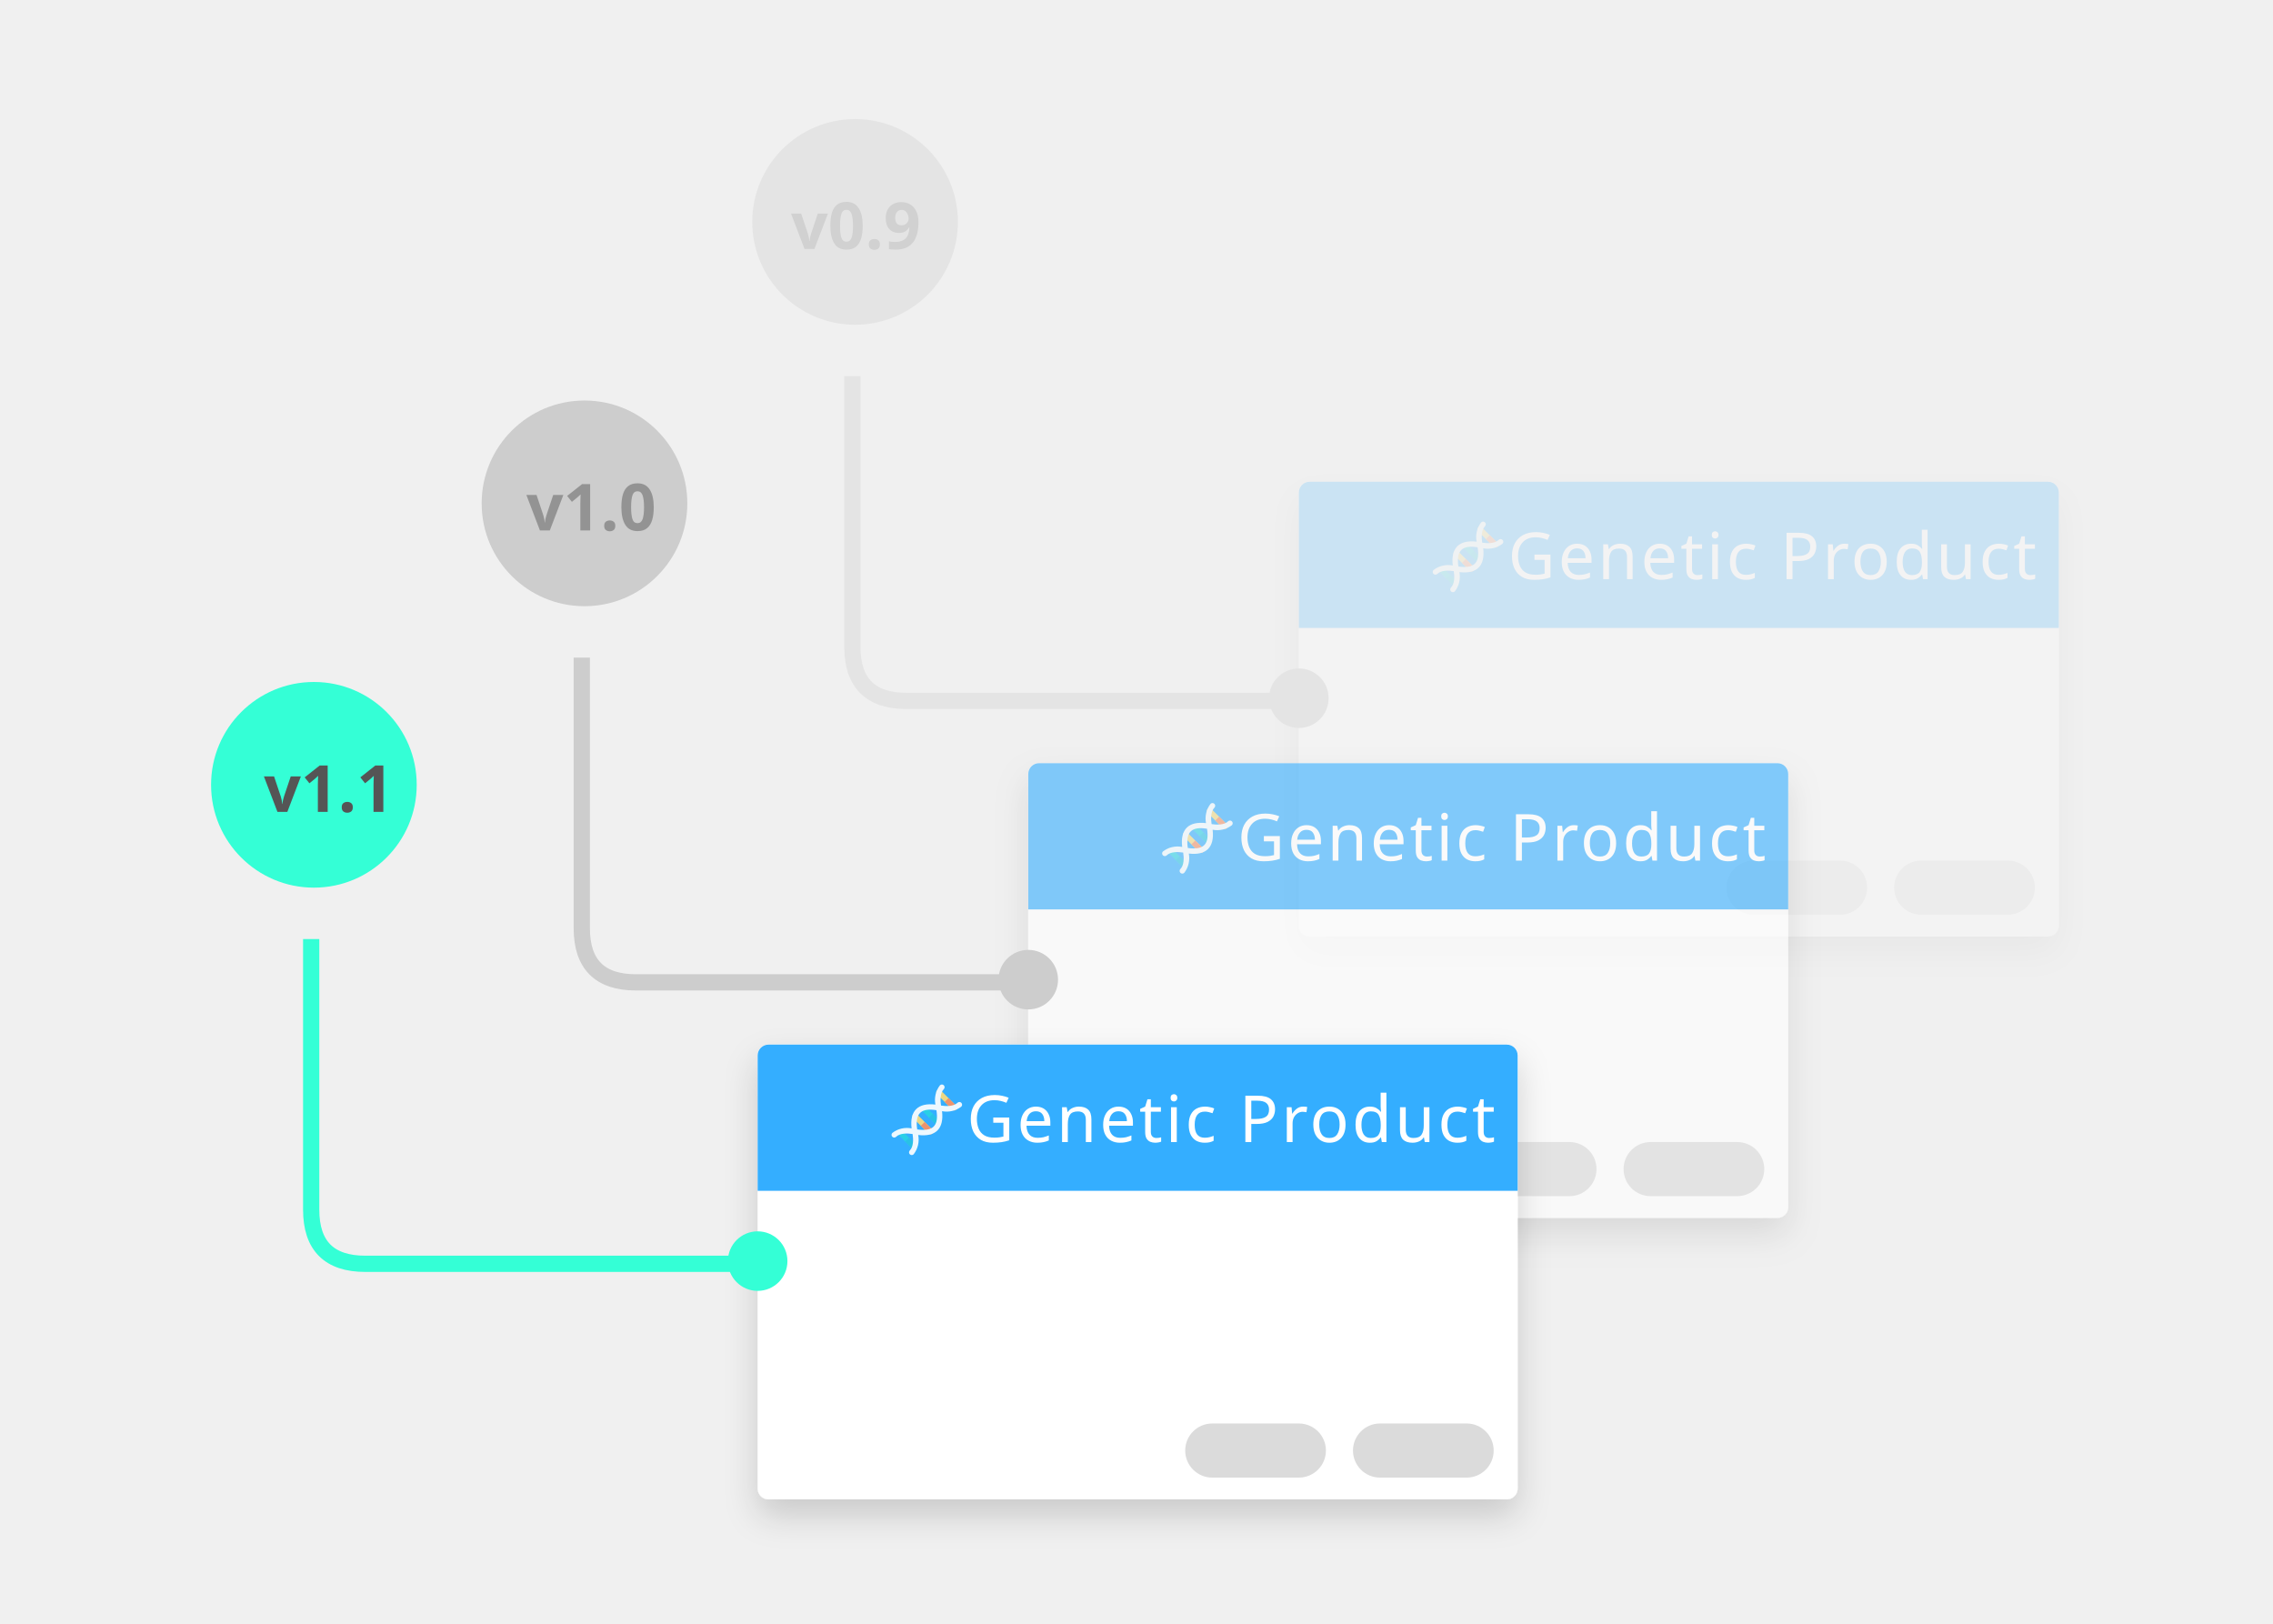
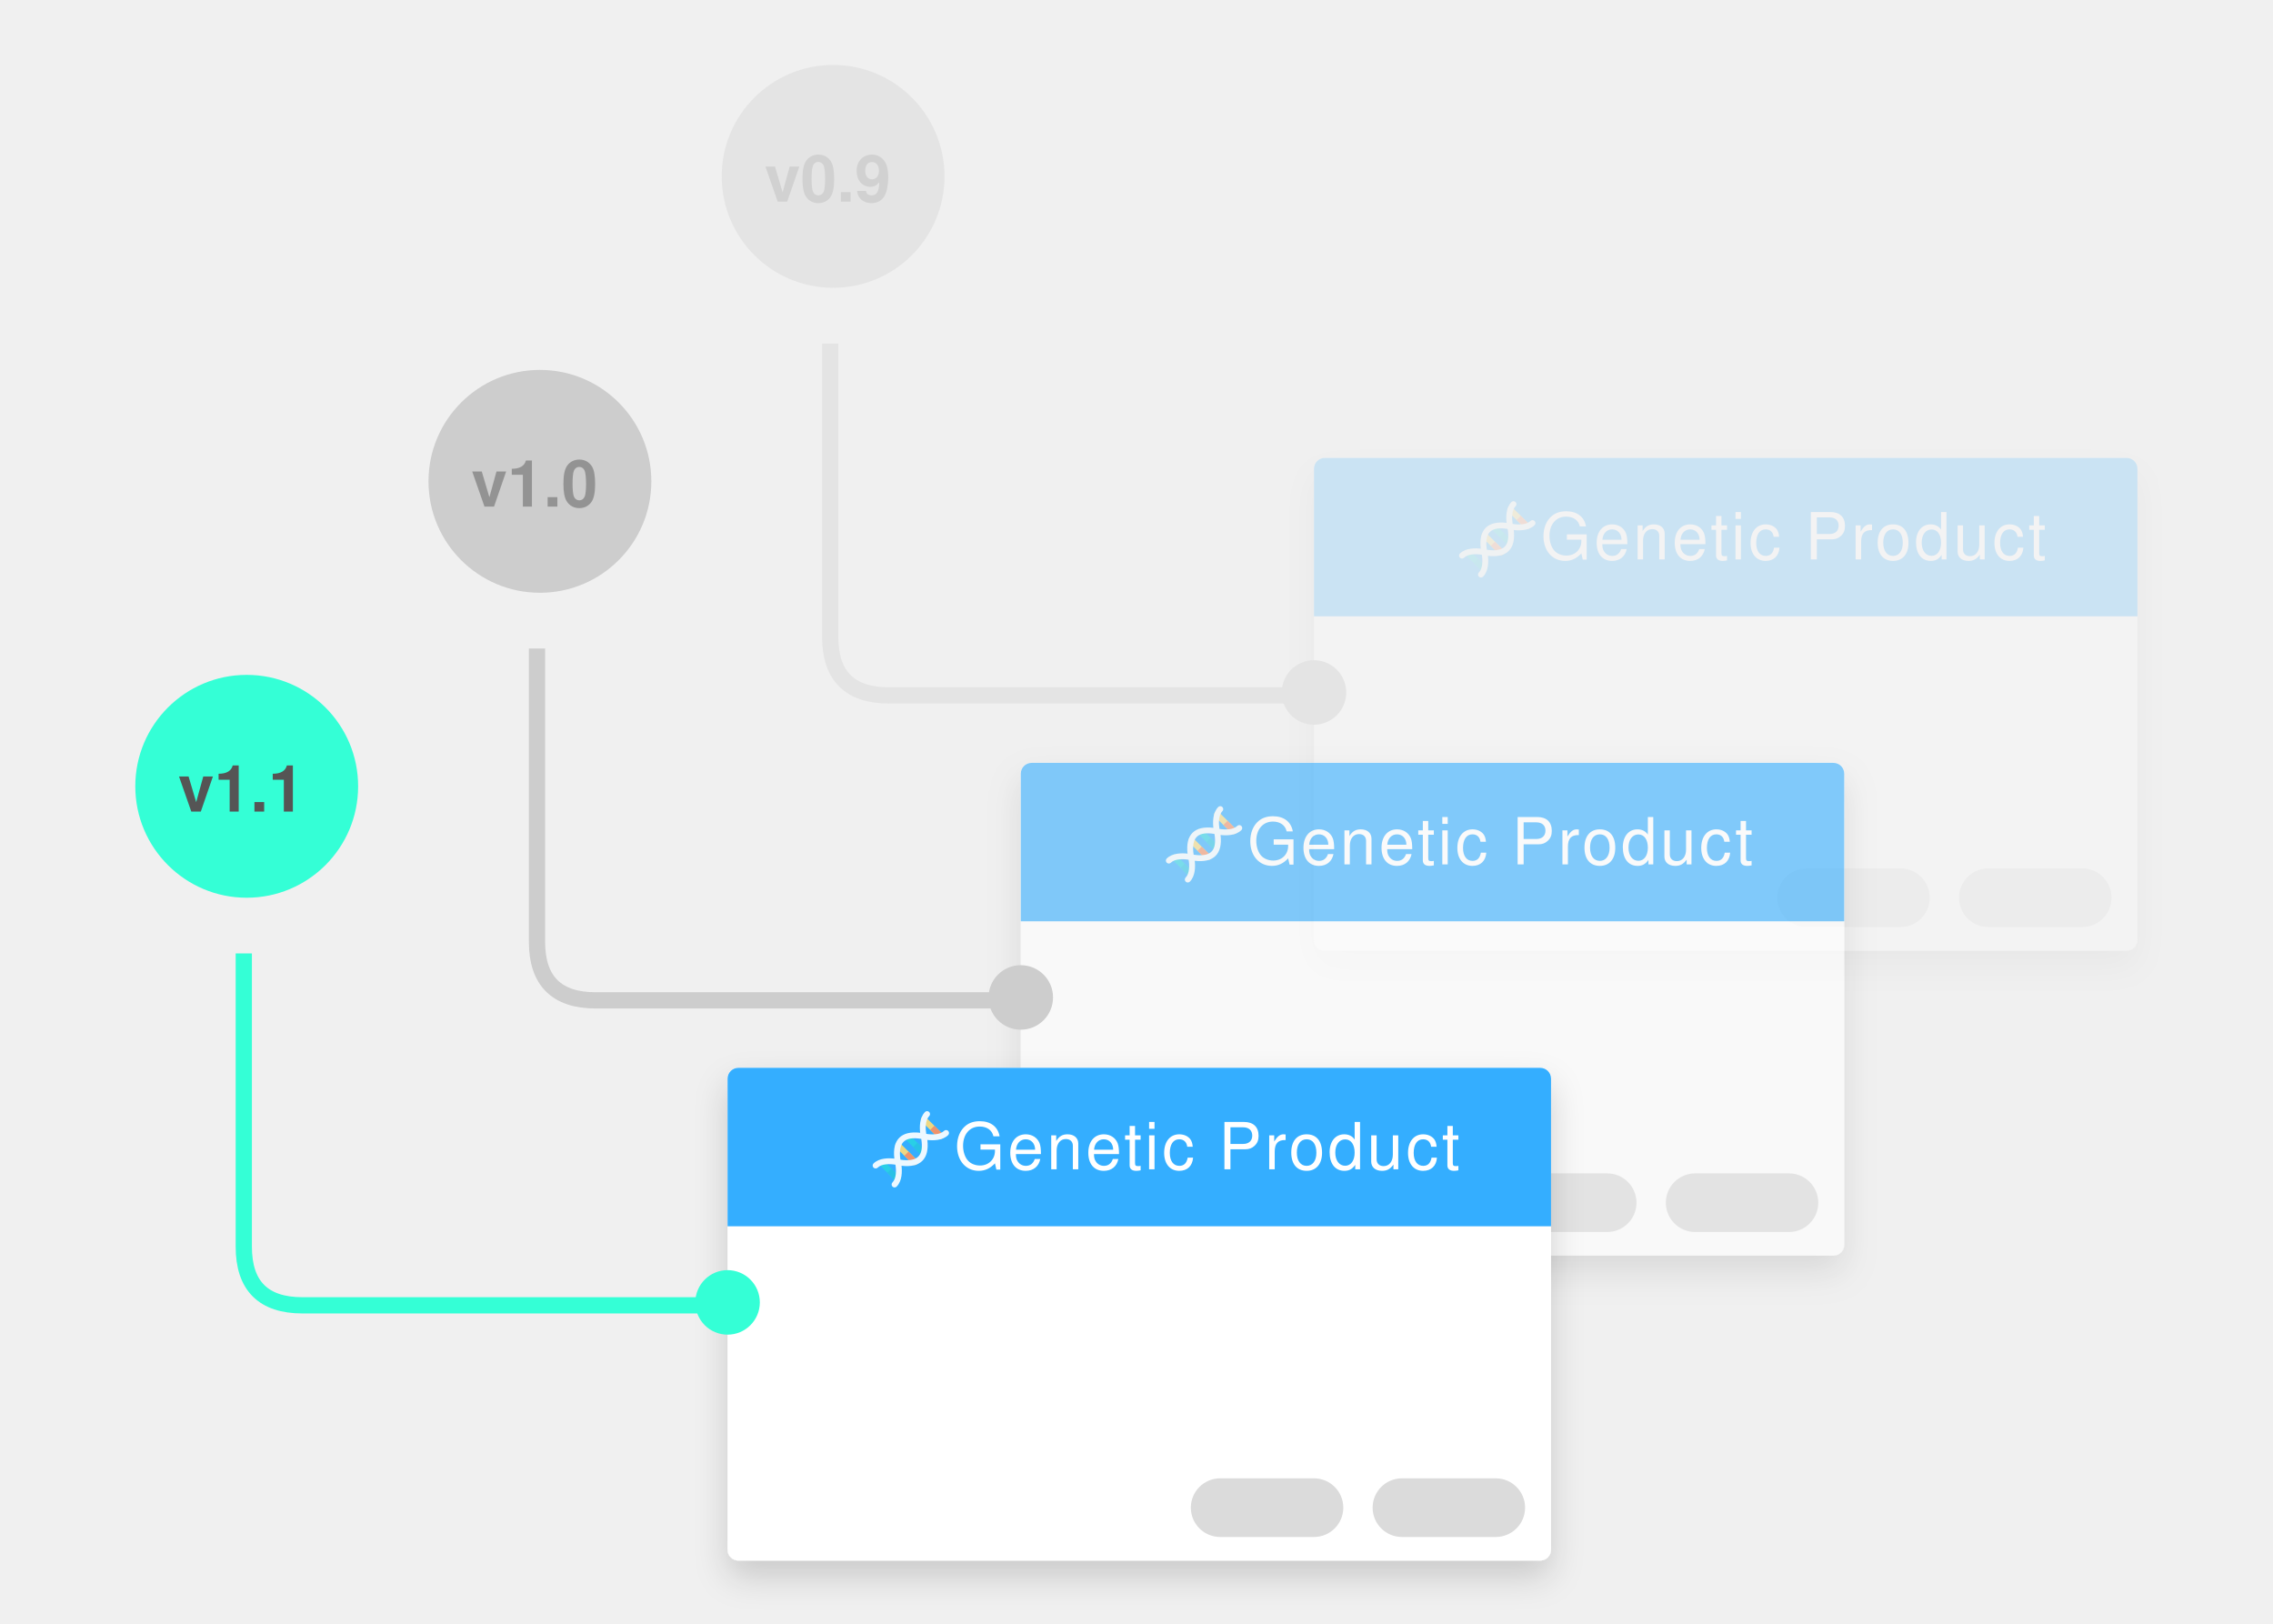
- <svg xmlns="http://www.w3.org/2000/svg" viewBox="-741 5860 420 300">
+ <svg xmlns="http://www.w3.org/2000/svg" viewBox="-736 8446 420 300">
  <defs>
-     <style>.a{clip-path:url(#h);}.b{opacity:0.2;}.c,.f{fill:#fff;}.d{fill:#dbdbdb;}.e{fill:#34aeff;}.f,.n{font-size:12px;}.f{font-family:Antipasto-ExtraLight, Antipasto;font-weight:200;letter-spacing:0.045em;}.g{opacity:0.91;}.h{fill:#ffdb77;}.i{fill:#ff905e;}.j{fill:#28d2e4;}.k{fill:#28c3e4;}.l,.p{fill:none;stroke-miterlimit:10;stroke-width:3px;}.l{stroke:#b5b5b5;}.m{fill:#b5b5b5;}.n{fill:#555;font-family:Quicksand-Bold, Quicksand;font-weight:700;}.o{opacity:0.6;}.p{stroke:#34ffd6;}.q{fill:#34ffd6;}.r{filter:url(#e);}.s{filter:url(#c);}.t{filter:url(#a);}</style>
-     <filter id="a" x="-510" y="5943.003" width="158.425" height="102.015" filterUnits="userSpaceOnUse">
+     <style>
+       .cls-1 {
+         clip-path: url(#clip-ixAnypoint-updates_1);
+       }
+ 
+       .cls-2 {
+         opacity: 0.2;
+       }
+ 
+       .cls-3, .cls-6 {
+         fill: #fff;
+       }
+ 
+       .cls-4 {
+         fill: #dbdbdb;
+       }
+ 
+       .cls-5 {
+         fill: #34aeff;
+       }
+ 
+       .cls-14, .cls-6 {
+         font-size: 12px;
+       }
+ 
+       .cls-6 {
+         font-family: Helvetica;
+         letter-spacing: 0.045em;
+       }
+ 
+       .cls-7 {
+         opacity: 0.91;
+       }
+ 
+       .cls-8 {
+         fill: #ffdb77;
+       }
+ 
+       .cls-9 {
+         fill: #ff905e;
+       }
+ 
+       .cls-10 {
+         fill: #28d2e4;
+       }
+ 
+       .cls-11 {
+         fill: #28c3e4;
+       }
+ 
+       .cls-12, .cls-16 {
+         fill: none;
+         stroke-miterlimit: 10;
+         stroke-width: 3px;
+       }
+ 
+       .cls-12 {
+         stroke: #b5b5b5;
+       }
+ 
+       .cls-13 {
+         fill: #b5b5b5;
+       }
+ 
+       .cls-14 {
+         fill: #555;
+         font-family: Helvetica-Bold, Helvetica;
+         font-weight: 700;
+       }
+ 
+       .cls-15 {
+         opacity: 0.6;
+       }
+ 
+       .cls-16 {
+         stroke: #34ffd6;
+       }
+ 
+       .cls-17 {
+         fill: #34ffd6;
+       }
+ 
+       .cls-18 {
+         filter: url(#Rectangle_84-3);
+       }
+ 
+       .cls-19 {
+         filter: url(#Rectangle_84-2);
+       }
+ 
+       .cls-20 {
+         filter: url(#Rectangle_84);
+       }
+     </style>
+     <filter id="Rectangle_84" x="-502.206" y="8524.602" width="170.158" height="109.034" filterUnits="userSpaceOnUse">
      <feOffset dy="3" input="SourceAlpha" />
-       <feGaussianBlur stdDeviation="3" result="b" />
+       <feGaussianBlur stdDeviation="3" result="blur" />
      <feFlood flood-opacity="0.161" />
-       <feComposite operator="in" in2="b" />
+       <feComposite operator="in" in2="blur" />
      <feComposite in="SourceGraphic" />
    </filter>
-     <filter id="c" x="-560" y="5995.003" width="158.425" height="102.015" filterUnits="userSpaceOnUse">
+     <filter id="Rectangle_84-2" x="-556.383" y="8580.945" width="170.158" height="109.034" filterUnits="userSpaceOnUse">
      <feOffset dy="3" input="SourceAlpha" />
-       <feGaussianBlur stdDeviation="3" result="d" />
+       <feGaussianBlur stdDeviation="3" result="blur-2" />
      <feFlood flood-opacity="0.161" />
-       <feComposite operator="in" in2="d" />
+       <feComposite operator="in" in2="blur-2" />
      <feComposite in="SourceGraphic" />
    </filter>
-     <filter id="e" x="-610" y="6047.003" width="158.425" height="102.015" filterUnits="userSpaceOnUse">
+     <filter id="Rectangle_84-3" x="-610.561" y="8637.291" width="170.158" height="109.034" filterUnits="userSpaceOnUse">
      <feOffset dy="3" input="SourceAlpha" />
-       <feGaussianBlur stdDeviation="3" result="f" />
+       <feGaussianBlur stdDeviation="3" result="blur-3" />
      <feFlood flood-opacity="0.161" />
-       <feComposite operator="in" in2="f" />
+       <feComposite operator="in" in2="blur-3" />
      <feComposite in="SourceGraphic" />
    </filter>
-     <clipPath id="h">
-       <rect x="-741" y="5860" width="420" height="300" />
+     <clipPath id="clip-ixAnypoint-updates_1">
+       <rect x="-736" y="8446" width="420" height="300" />
    </clipPath>
  </defs>
-   <g id="g" class="a">
-     <g transform="translate(-2105 2779)">
-       <g class="b" transform="translate(389 -2)">
-         <g transform="translate(1026 1369)">
-           <g transform="translate(-755 1050)">
-             <g class="t" transform="matrix(1, 0, 0, 1, 1445, -5196)">
-               <rect class="c" width="140.425" height="84.015" rx="2" transform="translate(-501 5949)" />
-             </g>
-             <rect class="d" width="26" height="10" rx="5" transform="translate(1023 823)" />
-             <rect class="d" width="26" height="10" rx="5" transform="translate(1054 823)" />
-             <path class="e" d="M2,0H138.425a2,2,0,0,1,2,2V27.015a0,0,0,0,1,0,0H0a0,0,0,0,1,0,0V2A2,2,0,0,1,2,0Z" transform="translate(944 753.003)" />
-           </g>
-           <g transform="translate(165.064 1709.003)">
-             <g transform="translate(62.581 101)">
-               <text class="f" transform="translate(0 11)">
+   <g id="ixAnypoint-updates_1" data-name="ixAnypoint-updates – 1" class="cls-1">
+     <g id="Group_747" data-name="Group 747" transform="translate(-2114 5355)">
+       <g id="Group_559" data-name="Group 559" class="cls-2" transform="translate(1511.355 3103)">
+         <g id="Group_550" data-name="Group 550" transform="translate(109.439 72.601)">
+           <g id="Group_302" data-name="Group 302" transform="translate(0 0)">
+             <g class="cls-20" transform="matrix(1, 0, 0, 1, 493.21, -8530.6)">
+               <rect id="Rectangle_84-4" data-name="Rectangle 84" class="cls-3" width="152.158" height="91.035" rx="2" transform="translate(-493.21 8530.6)" />
+             </g>
+             <g id="Group_223" data-name="Group 223" transform="translate(85.601 75.845)">
+               <rect id="Rectangle_85" data-name="Rectangle 85" class="cls-4" width="28.172" height="10.836" rx="5.418" />
+               <rect id="Rectangle_86" data-name="Rectangle 86" class="cls-4" width="28.172" height="10.836" rx="5.418" transform="translate(33.59)" />
+             </g>
+             <path id="Rectangle_154" data-name="Rectangle 154" class="cls-5" d="M2,0H150.158a2,2,0,0,1,2,2V29.272a0,0,0,0,1,0,0H0a0,0,0,0,1,0,0V2A2,2,0,0,1,2,0Z" transform="translate(0 0)" />
+           </g>
+           <g id="Group_364" data-name="Group 364" transform="translate(26.798 7.982)">
+             <g id="Group_62" data-name="Group 62" transform="translate(15.076 1.77)">
+               <text id="Genetic_Product" data-name="Genetic Product" class="cls-6" transform="translate(0 9)">
                <tspan x="0" y="0">Genetic Product</tspan>
              </text>
            </g>
-             <g class="g" transform="translate(48.667 101.366)">
-               <path class="h" d="M154.044,213.642,151.2,210.8a.5.5,0,1,1,.71-.71l2.844,2.844a.5.5,0,1,1-.71.71Z" transform="translate(-147.204 -204.591)" />
-               <path class="i" d="M214.764,272.941l-1.422-1.422-.71.71,1.422,1.422a.5.5,0,0,0,.71-.71Z" transform="translate(-207.214 -264.6)" />
-               <path class="h" d="M326.9,40.785l-2.844-2.844a.5.5,0,1,1,.71-.71l2.844,2.844a.5.5,0,0,1-.71.71Z" transform="translate(-315.656 -36.139)" />
-               <path class="i" d="M387.62,100.085,386.2,98.663l-.71.71,1.422,1.422a.5.5,0,1,0,.71-.71Z" transform="translate(-375.666 -96.149)" />
-               <path class="j" d="M40.077,327.614l-2.844-2.844a.5.5,0,1,1,.71-.71l2.844,2.844a.5.5,0,0,1-.71.71Z" transform="translate(-36.141 -315.66)" />
-               <path class="k" d="M100.795,386.91l-1.422-1.422-.71.71,1.422,1.422a.5.5,0,1,0,.71-.71Z" transform="translate(-96.149 -375.665)" />
-               <path class="j" d="M212.931,154.754l-2.844-2.844a.5.5,0,1,1,.71-.71l2.844,2.844a.5.5,0,0,1-.71.71Z" transform="translate(-204.59 -147.204)" />
-               <path class="k" d="M273.652,214.054l-1.422-1.422-.71.71,1.422,1.422a.5.5,0,0,0,.71-.71Z" transform="translate(-264.602 -207.214)" />
-               <path class="c" d="M9.338,4.932A4.435,4.435,0,0,0,12.9,4.09a.5.5,0,1,0-.71-.71c-.687.687-2.079.669-3.039.512-.135-.806-.211-2.31.515-3.036a.5.5,0,0,0-.71-.71,4.435,4.435,0,0,0-.842,3.563c-3.2-.378-4.791,1.136-4.4,4.4a4.435,4.435,0,0,0-3.563.842.5.5,0,0,0,.71.71c.686-.686,2.074-.67,3.036-.512.157.962.174,2.35-.512,3.036a.5.5,0,0,0,.71.71,4.435,4.435,0,0,0,.842-3.563C8.133,9.715,9.725,8.2,9.338,4.932ZM8.3,4.749c.452,2.765-.589,3.645-2.5,3.638A6.785,6.785,0,0,1,4.751,8.3a6.783,6.783,0,0,1-.09-1.048C4.654,5.384,5.485,4.288,8.3,4.749Z" transform="translate(-0.002 0)" />
-             </g>
-           </g>
-         </g>
-         <path class="l" d="M415,120H345q-10,0-10-10V60" transform="translate(797.5 3092.5)" />
-         <path class="m" d="M5.5,0A5.5,5.5,0,1,1,0,5.5,5.5,5.5,0,0,1,5.5,0Z" transform="translate(1209.5 3217.5) rotate(-90)" />
-         <g transform="translate(122 -304)">
-           <path class="m" d="M19,0A19,19,0,1,1,0,19,19,19,0,0,1,19,0Z" transform="translate(992 3409)" />
-           <text class="n" transform="translate(1011 3433)">
-             <tspan x="-11.838" y="0">v0.9</tspan>
-           </text>
+             <g id="dna" class="cls-7" transform="translate(0 0)">
+               <path id="Path_89" data-name="Path 89" class="cls-8" d="M154.294,213.951l-3.082-3.082a.544.544,0,0,1,.769-.769l3.082,3.082a.544.544,0,1,1-.769.769Z" transform="translate(-146.882 -204.144)" />
+               <path id="Path_90" data-name="Path 90" class="cls-9" d="M214.942,273.06l-1.541-1.541-.769.769,1.541,1.541a.544.544,0,1,0,.769-.769Z" transform="translate(-206.761 -264.022)" />
+               <path id="Path_91" data-name="Path 91" class="cls-8" d="M327.15,41.094l-3.082-3.082a.544.544,0,1,1,.769-.769l3.082,3.082a.544.544,0,0,1-.769.769Z" transform="translate(-314.966 -36.06)" />
+               <path id="Path_92" data-name="Path 92" class="cls-9" d="M387.8,100.2l-1.541-1.541-.769.769,1.541,1.541a.544.544,0,0,0,.769-.769Z" transform="translate(-374.845 -95.939)" />
+               <path id="Path_93" data-name="Path 93" class="cls-10" d="M40.327,327.923l-3.082-3.082a.544.544,0,1,1,.769-.769l3.082,3.082a.544.544,0,0,1-.769.769Z" transform="translate(-36.062 -314.97)" />
+               <path id="Path_94" data-name="Path 94" class="cls-11" d="M100.973,387.029l-1.541-1.541-.769.769L100.2,387.8a.544.544,0,0,0,.769-.769Z" transform="translate(-95.939 -374.845)" />
+               <path id="Path_95" data-name="Path 95" class="cls-10" d="M213.181,155.063l-3.082-3.082a.544.544,0,1,1,.769-.769l3.082,3.082a.544.544,0,0,1-.769.769Z" transform="translate(-204.143 -146.882)" />
+               <path id="Path_96" data-name="Path 96" class="cls-11" d="M273.83,214.173l-1.541-1.541-.769.769,1.541,1.541a.544.544,0,0,0,.769-.769Z" transform="translate(-264.023 -206.761)" />
+               <path id="Path_97" data-name="Path 97" class="cls-3" d="M10.118,5.344c1.026.121,2.8.144,3.86-.912a.544.544,0,0,0-.769-.769c-.745.745-2.252.725-3.293.554-.146-.873-.228-2.5.558-3.289A.544.544,0,0,0,9.706.159C8.65,1.215,8.672,2.993,8.794,4.019,5.327,3.609,3.6,5.251,4.021,8.792,3,8.671,1.217,8.648.161,9.7a.544.544,0,0,0,.769.769c.743-.743,2.247-.725,3.29-.555.171,1.042.189,2.546-.555,3.29a.544.544,0,0,0,.769.769c1.056-1.056,1.034-2.834.912-3.86C8.812,10.526,10.537,8.885,10.118,5.344Zm-1.126-.2c.49,3-.638,3.95-2.709,3.942a7.352,7.352,0,0,1-1.136-.1,7.35,7.35,0,0,1-.1-1.136C5.043,5.834,5.943,4.647,8.992,5.146Z" transform="translate(-0.002 0)" />
+             </g>
+           </g>
+         </g>
+         <g id="Group_555" data-name="Group 555">
+           <g id="Group_554" data-name="Group 554" transform="translate(20.046 51.469)">
+             <path id="Path_787" data-name="Path 787" class="cls-12" d="M421.684,125.013H345.836Q335,125.013,335,114.178V60" transform="translate(-335 -60)" />
+             <path id="Path_788" data-name="Path 788" class="cls-13" d="M5.96,0A5.96,5.96,0,1,1,0,5.96,5.96,5.96,0,0,1,5.96,0Z" transform="translate(83.434 70.431) rotate(-90)" />
+           </g>
+           <g id="Group_553" data-name="Group 553">
+             <path id="Path_789" data-name="Path 789" class="cls-13" d="M20.587,0A20.587,20.587,0,1,1,0,20.587,20.587,20.587,0,0,1,20.587,0Z" />
+             <text id="v0.9" class="cls-14" transform="translate(19.585 25.253)">
+               <tspan x="-11.678" y="0">v0.9</tspan>
+             </text>
+           </g>
        </g>
      </g>
-       <g class="o" transform="translate(339 50)">
-         <g transform="translate(1026 1369)">
-           <g transform="translate(-755 1050)">
-             <g class="s" transform="matrix(1, 0, 0, 1, 1495, -5248)">
-               <rect class="c" width="140.425" height="84.015" rx="2" transform="translate(-551 6001)" />
-             </g>
-             <rect class="d" width="26" height="10" rx="5" transform="translate(1023 823)" />
-             <rect class="d" width="26" height="10" rx="5" transform="translate(1054 823)" />
-             <path class="e" d="M2,0H138.425a2,2,0,0,1,2,2V27.015a0,0,0,0,1,0,0H0a0,0,0,0,1,0,0V2A2,2,0,0,1,2,0Z" transform="translate(944 753.003)" />
-           </g>
-           <g transform="translate(165.064 1709.003)">
-             <g transform="translate(62.581 101)">
-               <text class="f" transform="translate(0 11)">
+       <g id="Group_560" data-name="Group 560" class="cls-15" transform="translate(1457.178 3159.345)">
+         <g id="Group_550-2" data-name="Group 550" transform="translate(109.439 72.601)">
+           <g id="Group_302-2" data-name="Group 302" transform="translate(0 0)">
+             <g class="cls-19" transform="matrix(1, 0, 0, 1, 547.38, -8586.95)">
+               <rect id="Rectangle_84-5" data-name="Rectangle 84" class="cls-3" width="152.158" height="91.035" rx="2" transform="translate(-547.38 8586.95)" />
+             </g>
+             <g id="Group_223-2" data-name="Group 223" transform="translate(85.601 75.845)">
+               <rect id="Rectangle_85-2" data-name="Rectangle 85" class="cls-4" width="28.172" height="10.836" rx="5.418" />
+               <rect id="Rectangle_86-2" data-name="Rectangle 86" class="cls-4" width="28.172" height="10.836" rx="5.418" transform="translate(33.59)" />
+             </g>
+             <path id="Rectangle_154-2" data-name="Rectangle 154" class="cls-5" d="M2,0H150.158a2,2,0,0,1,2,2V29.272a0,0,0,0,1,0,0H0a0,0,0,0,1,0,0V2A2,2,0,0,1,2,0Z" transform="translate(0 0)" />
+           </g>
+           <g id="Group_364-2" data-name="Group 364" transform="translate(26.798 7.982)">
+             <g id="Group_62-2" data-name="Group 62" transform="translate(15.076 1.77)">
+               <text id="Genetic_Product-2" data-name="Genetic Product" class="cls-6" transform="translate(0 9)">
                <tspan x="0" y="0">Genetic Product</tspan>
              </text>
            </g>
-             <g class="g" transform="translate(48.667 101.366)">
-               <path class="h" d="M154.044,213.642,151.2,210.8a.5.5,0,1,1,.71-.71l2.844,2.844a.5.5,0,1,1-.71.71Z" transform="translate(-147.204 -204.591)" />
-               <path class="i" d="M214.764,272.941l-1.422-1.422-.71.71,1.422,1.422a.5.5,0,0,0,.71-.71Z" transform="translate(-207.214 -264.6)" />
-               <path class="h" d="M326.9,40.785l-2.844-2.844a.5.5,0,1,1,.71-.71l2.844,2.844a.5.5,0,0,1-.71.71Z" transform="translate(-315.656 -36.139)" />
-               <path class="i" d="M387.62,100.085,386.2,98.663l-.71.71,1.422,1.422a.5.5,0,1,0,.71-.71Z" transform="translate(-375.666 -96.149)" />
-               <path class="j" d="M40.077,327.614l-2.844-2.844a.5.5,0,1,1,.71-.71l2.844,2.844a.5.5,0,0,1-.71.71Z" transform="translate(-36.141 -315.66)" />
-               <path class="k" d="M100.795,386.91l-1.422-1.422-.71.71,1.422,1.422a.5.5,0,1,0,.71-.71Z" transform="translate(-96.149 -375.665)" />
-               <path class="j" d="M212.931,154.754l-2.844-2.844a.5.5,0,1,1,.71-.71l2.844,2.844a.5.5,0,0,1-.71.71Z" transform="translate(-204.59 -147.204)" />
-               <path class="k" d="M273.652,214.054l-1.422-1.422-.71.71,1.422,1.422a.5.5,0,0,0,.71-.71Z" transform="translate(-264.602 -207.214)" />
-               <path class="c" d="M9.338,4.932A4.435,4.435,0,0,0,12.9,4.09a.5.5,0,1,0-.71-.71c-.687.687-2.079.669-3.039.512-.135-.806-.211-2.31.515-3.036a.5.5,0,0,0-.71-.71,4.435,4.435,0,0,0-.842,3.563c-3.2-.378-4.791,1.136-4.4,4.4a4.435,4.435,0,0,0-3.563.842.5.5,0,0,0,.71.71c.686-.686,2.074-.67,3.036-.512.157.962.174,2.35-.512,3.036a.5.5,0,0,0,.71.71,4.435,4.435,0,0,0,.842-3.563C8.133,9.715,9.725,8.2,9.338,4.932ZM8.3,4.749c.452,2.765-.589,3.645-2.5,3.638A6.785,6.785,0,0,1,4.751,8.3a6.783,6.783,0,0,1-.09-1.048C4.654,5.384,5.485,4.288,8.3,4.749Z" transform="translate(-0.002 0)" />
-             </g>
-           </g>
-         </g>
-         <path class="l" d="M415,120H345q-10,0-10-10V60" transform="translate(797.5 3092.5)" />
-         <path class="m" d="M5.5,0A5.5,5.5,0,1,1,0,5.5,5.5,5.5,0,0,1,5.5,0Z" transform="translate(1209.5 3217.5) rotate(-90)" />
-         <g transform="translate(122 -304)">
-           <path class="m" d="M19,0A19,19,0,1,1,0,19,19,19,0,0,1,19,0Z" transform="translate(992 3409)" />
-           <text class="n" transform="translate(1011 3433)">
-             <tspan x="-10.734" y="0">v1.0</tspan>
-           </text>
+             <g id="dna-2" data-name="dna" class="cls-7" transform="translate(0 0)">
+               <path id="Path_89-2" data-name="Path 89" class="cls-8" d="M154.294,213.951l-3.082-3.082a.544.544,0,0,1,.769-.769l3.082,3.082a.544.544,0,1,1-.769.769Z" transform="translate(-146.882 -204.144)" />
+               <path id="Path_90-2" data-name="Path 90" class="cls-9" d="M214.942,273.06l-1.541-1.541-.769.769,1.541,1.541a.544.544,0,1,0,.769-.769Z" transform="translate(-206.761 -264.022)" />
+               <path id="Path_91-2" data-name="Path 91" class="cls-8" d="M327.15,41.094l-3.082-3.082a.544.544,0,1,1,.769-.769l3.082,3.082a.544.544,0,0,1-.769.769Z" transform="translate(-314.966 -36.06)" />
+               <path id="Path_92-2" data-name="Path 92" class="cls-9" d="M387.8,100.2l-1.541-1.541-.769.769,1.541,1.541a.544.544,0,0,0,.769-.769Z" transform="translate(-374.845 -95.939)" />
+               <path id="Path_93-2" data-name="Path 93" class="cls-10" d="M40.327,327.923l-3.082-3.082a.544.544,0,1,1,.769-.769l3.082,3.082a.544.544,0,0,1-.769.769Z" transform="translate(-36.062 -314.97)" />
+               <path id="Path_94-2" data-name="Path 94" class="cls-11" d="M100.973,387.029l-1.541-1.541-.769.769L100.2,387.8a.544.544,0,0,0,.769-.769Z" transform="translate(-95.939 -374.845)" />
+               <path id="Path_95-2" data-name="Path 95" class="cls-10" d="M213.181,155.063l-3.082-3.082a.544.544,0,1,1,.769-.769l3.082,3.082a.544.544,0,0,1-.769.769Z" transform="translate(-204.143 -146.882)" />
+               <path id="Path_96-2" data-name="Path 96" class="cls-11" d="M273.83,214.173l-1.541-1.541-.769.769,1.541,1.541a.544.544,0,0,0,.769-.769Z" transform="translate(-264.023 -206.761)" />
+               <path id="Path_97-2" data-name="Path 97" class="cls-3" d="M10.118,5.344c1.026.121,2.8.144,3.86-.912a.544.544,0,0,0-.769-.769c-.745.745-2.252.725-3.293.554-.146-.873-.228-2.5.558-3.289A.544.544,0,0,0,9.706.159C8.65,1.215,8.672,2.993,8.794,4.019,5.327,3.609,3.6,5.251,4.021,8.792,3,8.671,1.217,8.648.161,9.7a.544.544,0,0,0,.769.769c.743-.743,2.247-.725,3.29-.555.171,1.042.189,2.546-.555,3.29a.544.544,0,0,0,.769.769c1.056-1.056,1.034-2.834.912-3.86C8.812,10.526,10.537,8.885,10.118,5.344Zm-1.126-.2c.49,3-.638,3.95-2.709,3.942a7.352,7.352,0,0,1-1.136-.1,7.35,7.35,0,0,1-.1-1.136C5.043,5.834,5.943,4.647,8.992,5.146Z" transform="translate(-0.002 0)" />
+             </g>
+           </g>
+         </g>
+         <g id="Group_555-2" data-name="Group 555" transform="translate(0 0)">
+           <g id="Group_554-2" data-name="Group 554" transform="translate(20.046 51.469)">
+             <path id="Path_787-2" data-name="Path 787" class="cls-12" d="M421.684,125.013H345.836Q335,125.013,335,114.178V60" transform="translate(-335 -60)" />
+             <path id="Path_788-2" data-name="Path 788" class="cls-13" d="M5.96,0A5.96,5.96,0,1,1,0,5.96,5.96,5.96,0,0,1,5.96,0Z" transform="translate(83.434 70.431) rotate(-90)" />
+           </g>
+           <g id="Group_553-2" data-name="Group 553">
+             <path id="Path_789-2" data-name="Path 789" class="cls-13" d="M20.587,0A20.587,20.587,0,1,1,0,20.587,20.587,20.587,0,0,1,20.587,0Z" />
+             <text id="v1.0" class="cls-14" transform="translate(19.585 25.253)">
+               <tspan x="-11.678" y="0">v1.0</tspan>
+             </text>
+           </g>
        </g>
      </g>
-       <g transform="translate(289 102)">
-         <g transform="translate(1026 1369)">
-           <g transform="translate(-755 1050)">
-             <g class="r" transform="matrix(1, 0, 0, 1, 1545, -5300)">
-               <rect class="c" width="140.425" height="84.015" rx="2" transform="translate(-601 6053)" />
-             </g>
-             <rect class="d" width="26" height="10" rx="5" transform="translate(1023 823)" />
-             <rect class="d" width="26" height="10" rx="5" transform="translate(1054 823)" />
-             <path class="e" d="M2,0H138.425a2,2,0,0,1,2,2V27.015a0,0,0,0,1,0,0H0a0,0,0,0,1,0,0V2A2,2,0,0,1,2,0Z" transform="translate(944 753.003)" />
-           </g>
-           <g transform="translate(165.064 1709.003)">
-             <g transform="translate(62.581 101)">
-               <text class="f" transform="translate(0 11)">
+       <g id="Group_561" data-name="Group 561" transform="translate(1403 3215.689)">
+         <g id="Group_550-3" data-name="Group 550" transform="translate(109.439 72.601)">
+           <g id="Group_302-3" data-name="Group 302" transform="translate(0 0)">
+             <g class="cls-18" transform="matrix(1, 0, 0, 1, 601.56, -8643.29)">
+               <rect id="Rectangle_84-6" data-name="Rectangle 84" class="cls-3" width="152.158" height="91.035" rx="2" transform="translate(-601.56 8643.29)" />
+             </g>
+             <g id="Group_223-3" data-name="Group 223" transform="translate(85.601 75.845)">
+               <rect id="Rectangle_85-3" data-name="Rectangle 85" class="cls-4" width="28.172" height="10.836" rx="5.418" />
+               <rect id="Rectangle_86-3" data-name="Rectangle 86" class="cls-4" width="28.172" height="10.836" rx="5.418" transform="translate(33.59)" />
+             </g>
+             <path id="Rectangle_154-3" data-name="Rectangle 154" class="cls-5" d="M2,0H150.158a2,2,0,0,1,2,2V29.272a0,0,0,0,1,0,0H0a0,0,0,0,1,0,0V2A2,2,0,0,1,2,0Z" transform="translate(0 0)" />
+           </g>
+           <g id="Group_364-3" data-name="Group 364" transform="translate(26.798 7.982)">
+             <g id="Group_62-3" data-name="Group 62" transform="translate(15.076 1.77)">
+               <text id="Genetic_Product-3" data-name="Genetic Product" class="cls-6" transform="translate(0 9)">
                <tspan x="0" y="0">Genetic Product</tspan>
              </text>
            </g>
-             <g class="g" transform="translate(48.667 101.366)">
-               <path class="h" d="M154.044,213.642,151.2,210.8a.5.5,0,1,1,.71-.71l2.844,2.844a.5.5,0,1,1-.71.71Z" transform="translate(-147.204 -204.591)" />
-               <path class="i" d="M214.764,272.941l-1.422-1.422-.71.71,1.422,1.422a.5.5,0,0,0,.71-.71Z" transform="translate(-207.214 -264.6)" />
-               <path class="h" d="M326.9,40.785l-2.844-2.844a.5.5,0,1,1,.71-.71l2.844,2.844a.5.5,0,0,1-.71.71Z" transform="translate(-315.656 -36.139)" />
-               <path class="i" d="M387.62,100.085,386.2,98.663l-.71.71,1.422,1.422a.5.5,0,1,0,.71-.71Z" transform="translate(-375.666 -96.149)" />
-               <path class="j" d="M40.077,327.614l-2.844-2.844a.5.5,0,1,1,.71-.71l2.844,2.844a.5.5,0,0,1-.71.71Z" transform="translate(-36.141 -315.66)" />
-               <path class="k" d="M100.795,386.91l-1.422-1.422-.71.71,1.422,1.422a.5.5,0,1,0,.71-.71Z" transform="translate(-96.149 -375.665)" />
-               <path class="j" d="M212.931,154.754l-2.844-2.844a.5.5,0,1,1,.71-.71l2.844,2.844a.5.5,0,0,1-.71.71Z" transform="translate(-204.59 -147.204)" />
-               <path class="k" d="M273.652,214.054l-1.422-1.422-.71.71,1.422,1.422a.5.5,0,0,0,.71-.71Z" transform="translate(-264.602 -207.214)" />
-               <path class="c" d="M9.338,4.932A4.435,4.435,0,0,0,12.9,4.09a.5.5,0,1,0-.71-.71c-.687.687-2.079.669-3.039.512-.135-.806-.211-2.31.515-3.036a.5.5,0,0,0-.71-.71,4.435,4.435,0,0,0-.842,3.563c-3.2-.378-4.791,1.136-4.4,4.4a4.435,4.435,0,0,0-3.563.842.5.5,0,0,0,.71.71c.686-.686,2.074-.67,3.036-.512.157.962.174,2.35-.512,3.036a.5.5,0,0,0,.71.71,4.435,4.435,0,0,0,.842-3.563C8.133,9.715,9.725,8.2,9.338,4.932ZM8.3,4.749c.452,2.765-.589,3.645-2.5,3.638A6.785,6.785,0,0,1,4.751,8.3a6.783,6.783,0,0,1-.09-1.048C4.654,5.384,5.485,4.288,8.3,4.749Z" transform="translate(-0.002 0)" />
-             </g>
-           </g>
-         </g>
-         <path class="p" d="M415,120H345q-10,0-10-10V60" transform="translate(797.5 3092.5)" />
-         <path class="q" d="M5.5,0A5.5,5.5,0,1,1,0,5.5,5.5,5.5,0,0,1,5.5,0Z" transform="translate(1209.5 3217.5) rotate(-90)" />
-         <g transform="translate(122 -304)">
-           <path class="q" d="M19,0A19,19,0,1,1,0,19,19,19,0,0,1,19,0Z" transform="translate(992 3409)" />
-           <text class="n" transform="translate(1011 3433)">
-             <tspan x="-9.234" y="0">v1.1</tspan>
-           </text>
+             <g id="dna-3" data-name="dna" class="cls-7" transform="translate(0 0)">
+               <path id="Path_89-3" data-name="Path 89" class="cls-8" d="M154.294,213.951l-3.082-3.082a.544.544,0,0,1,.769-.769l3.082,3.082a.544.544,0,1,1-.769.769Z" transform="translate(-146.882 -204.144)" />
+               <path id="Path_90-3" data-name="Path 90" class="cls-9" d="M214.942,273.06l-1.541-1.541-.769.769,1.541,1.541a.544.544,0,1,0,.769-.769Z" transform="translate(-206.761 -264.022)" />
+               <path id="Path_91-3" data-name="Path 91" class="cls-8" d="M327.15,41.094l-3.082-3.082a.544.544,0,1,1,.769-.769l3.082,3.082a.544.544,0,0,1-.769.769Z" transform="translate(-314.966 -36.06)" />
+               <path id="Path_92-3" data-name="Path 92" class="cls-9" d="M387.8,100.2l-1.541-1.541-.769.769,1.541,1.541a.544.544,0,0,0,.769-.769Z" transform="translate(-374.845 -95.939)" />
+               <path id="Path_93-3" data-name="Path 93" class="cls-10" d="M40.327,327.923l-3.082-3.082a.544.544,0,1,1,.769-.769l3.082,3.082a.544.544,0,0,1-.769.769Z" transform="translate(-36.062 -314.97)" />
+               <path id="Path_94-3" data-name="Path 94" class="cls-11" d="M100.973,387.029l-1.541-1.541-.769.769L100.2,387.8a.544.544,0,0,0,.769-.769Z" transform="translate(-95.939 -374.845)" />
+               <path id="Path_95-3" data-name="Path 95" class="cls-10" d="M213.181,155.063l-3.082-3.082a.544.544,0,1,1,.769-.769l3.082,3.082a.544.544,0,0,1-.769.769Z" transform="translate(-204.143 -146.882)" />
+               <path id="Path_96-3" data-name="Path 96" class="cls-11" d="M273.83,214.173l-1.541-1.541-.769.769,1.541,1.541a.544.544,0,0,0,.769-.769Z" transform="translate(-264.023 -206.761)" />
+               <path id="Path_97-3" data-name="Path 97" class="cls-3" d="M10.118,5.344c1.026.121,2.8.144,3.86-.912a.544.544,0,0,0-.769-.769c-.745.745-2.252.725-3.293.554-.146-.873-.228-2.5.558-3.289A.544.544,0,0,0,9.706.159C8.65,1.215,8.672,2.993,8.794,4.019,5.327,3.609,3.6,5.251,4.021,8.792,3,8.671,1.217,8.648.161,9.7a.544.544,0,0,0,.769.769c.743-.743,2.247-.725,3.29-.555.171,1.042.189,2.546-.555,3.29a.544.544,0,0,0,.769.769c1.056-1.056,1.034-2.834.912-3.86C8.812,10.526,10.537,8.885,10.118,5.344Zm-1.126-.2c.49,3-.638,3.95-2.709,3.942a7.352,7.352,0,0,1-1.136-.1,7.35,7.35,0,0,1-.1-1.136C5.043,5.834,5.943,4.647,8.992,5.146Z" transform="translate(-0.002 0)" />
+             </g>
+           </g>
+         </g>
+         <g id="Group_555-3" data-name="Group 555" transform="translate(0)">
+           <g id="Group_554-3" data-name="Group 554" transform="translate(20.046 51.469)">
+             <path id="Path_787-3" data-name="Path 787" class="cls-16" d="M421.684,125.013H345.836Q335,125.013,335,114.178V60" transform="translate(-335 -60)" />
+             <path id="Path_788-3" data-name="Path 788" class="cls-17" d="M5.96,0A5.96,5.96,0,1,1,0,5.96,5.96,5.96,0,0,1,5.96,0Z" transform="translate(83.434 70.431) rotate(-90)" />
+           </g>
+           <g id="Group_553-3" data-name="Group 553">
+             <path id="Path_789-3" data-name="Path 789" class="cls-17" d="M20.587,0A20.587,20.587,0,1,1,0,20.587,20.587,20.587,0,0,1,20.587,0Z" />
+             <text id="v1.1" class="cls-14" transform="translate(19.585 25.253)">
+               <tspan x="-11.678" y="0">v1.1</tspan>
+             </text>
+           </g>
        </g>
      </g>
    </g>
  </g>
</svg>
